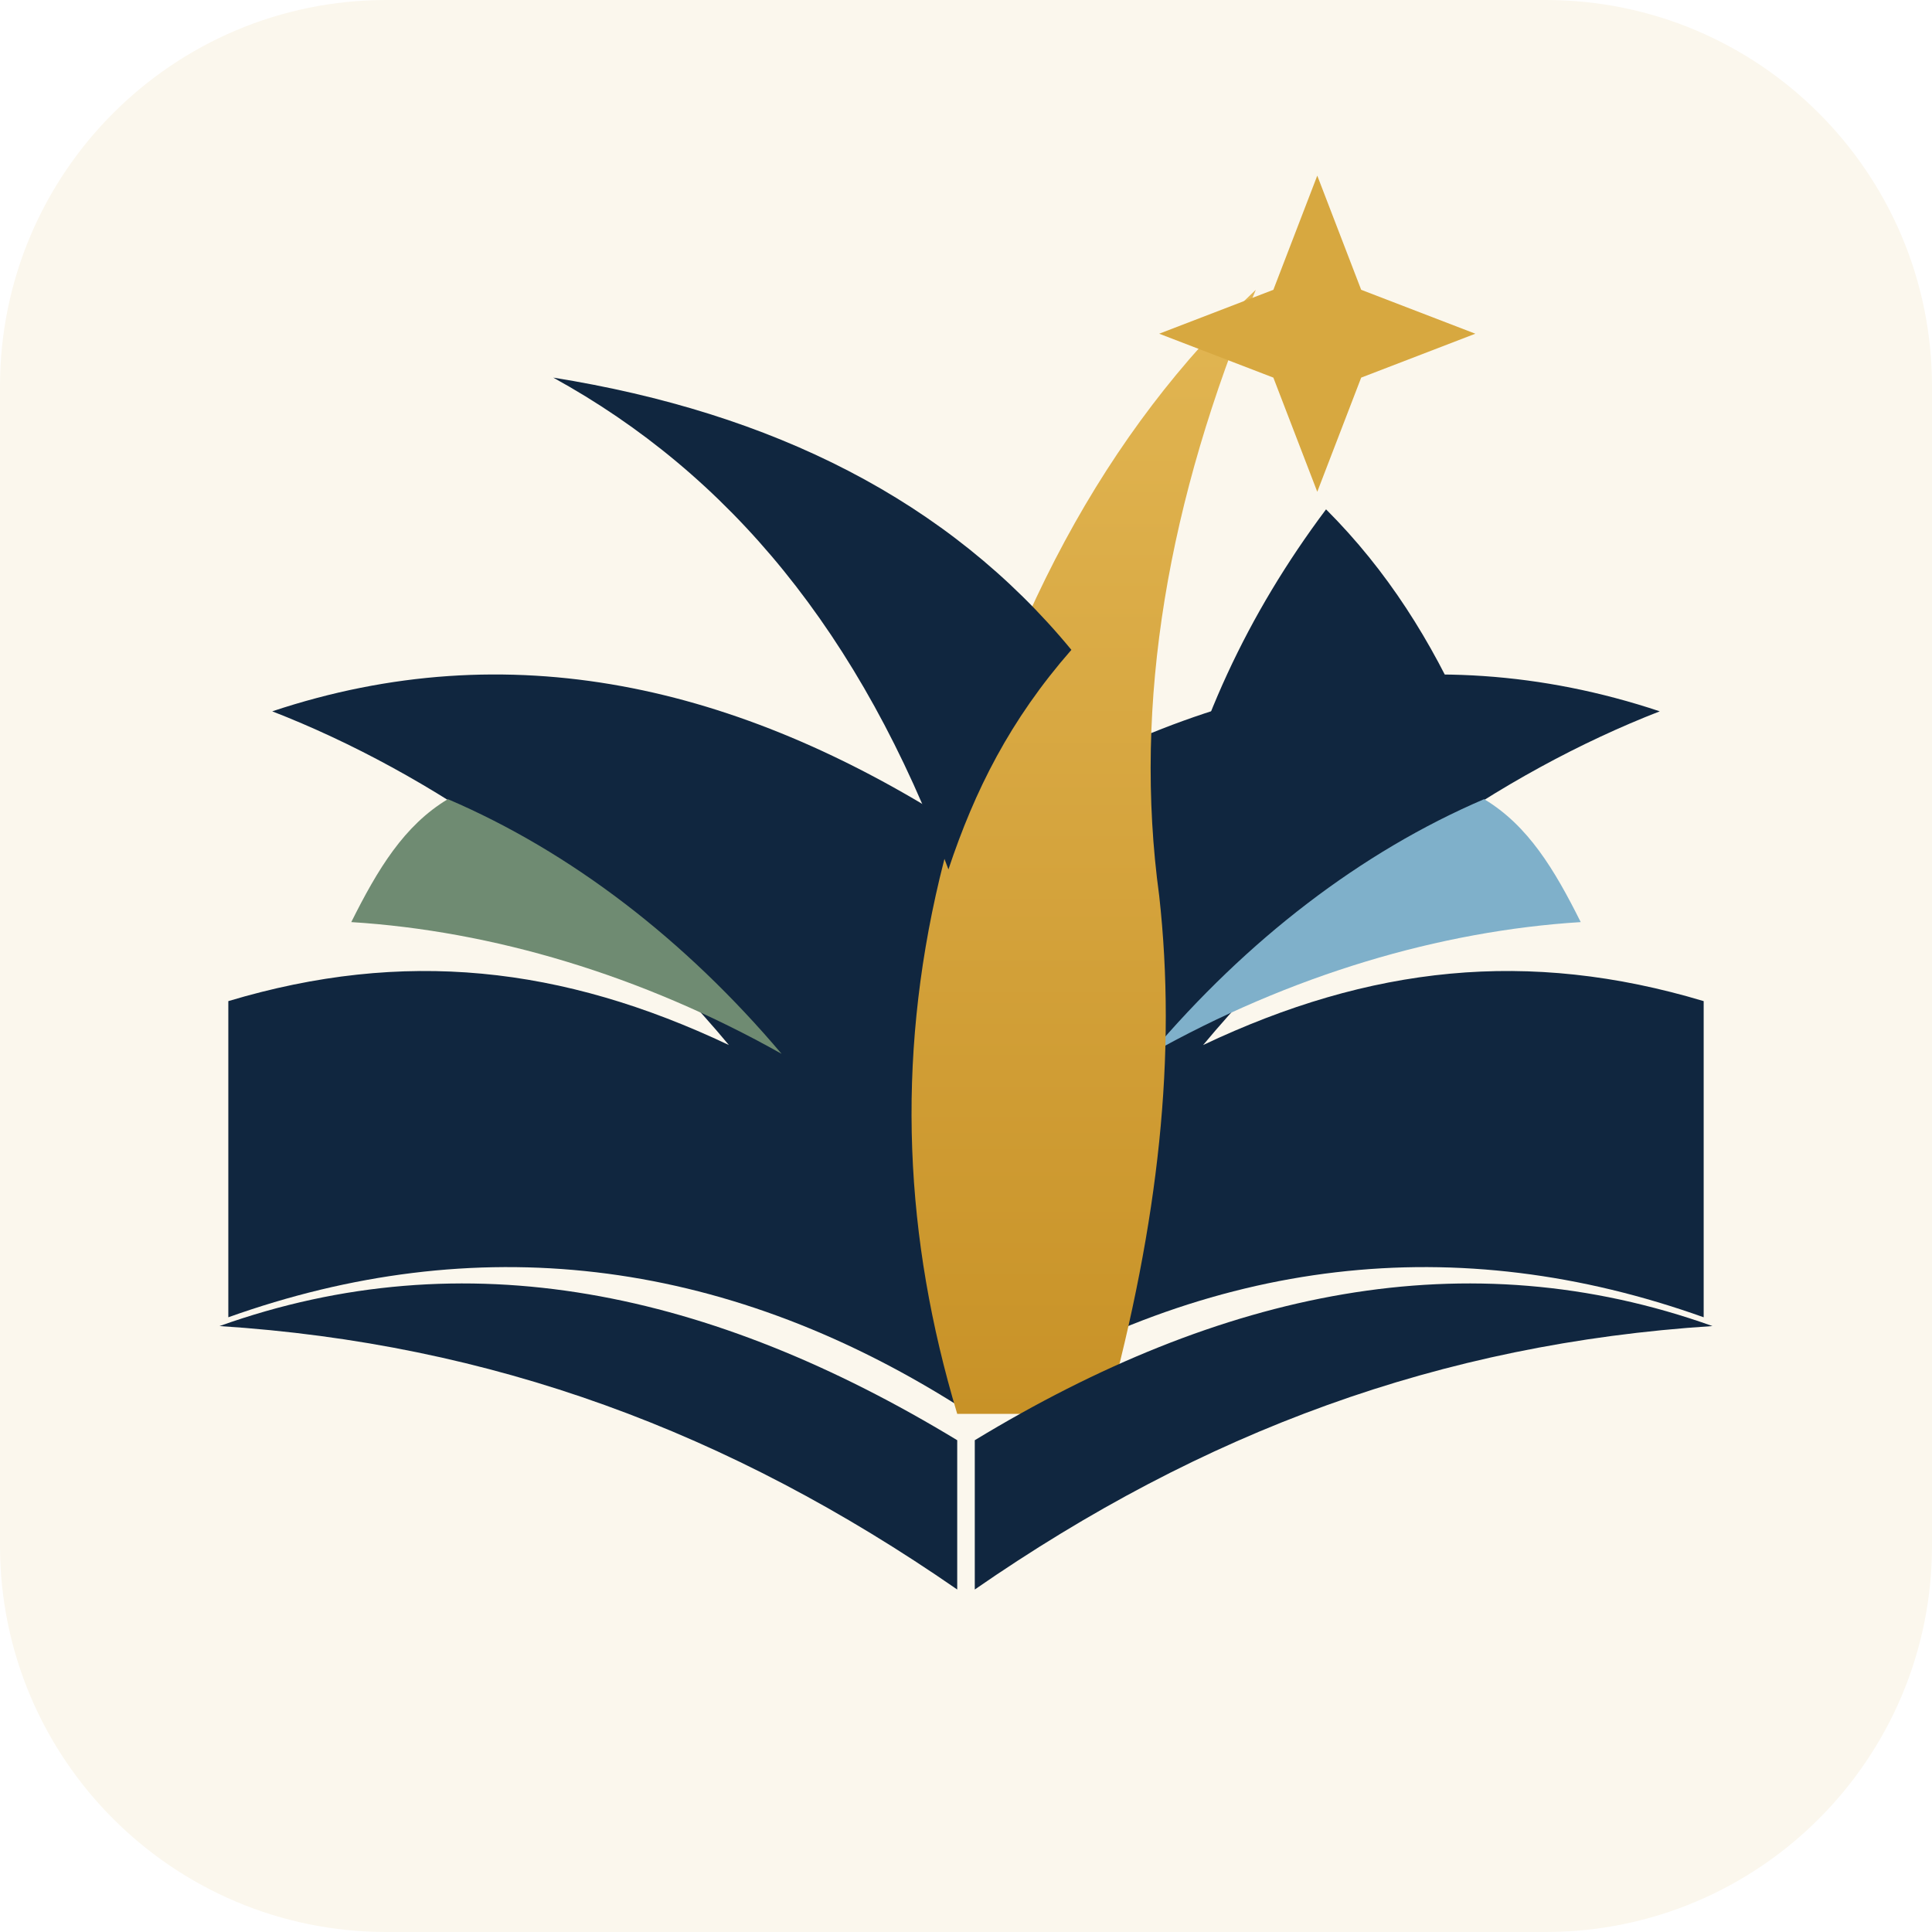
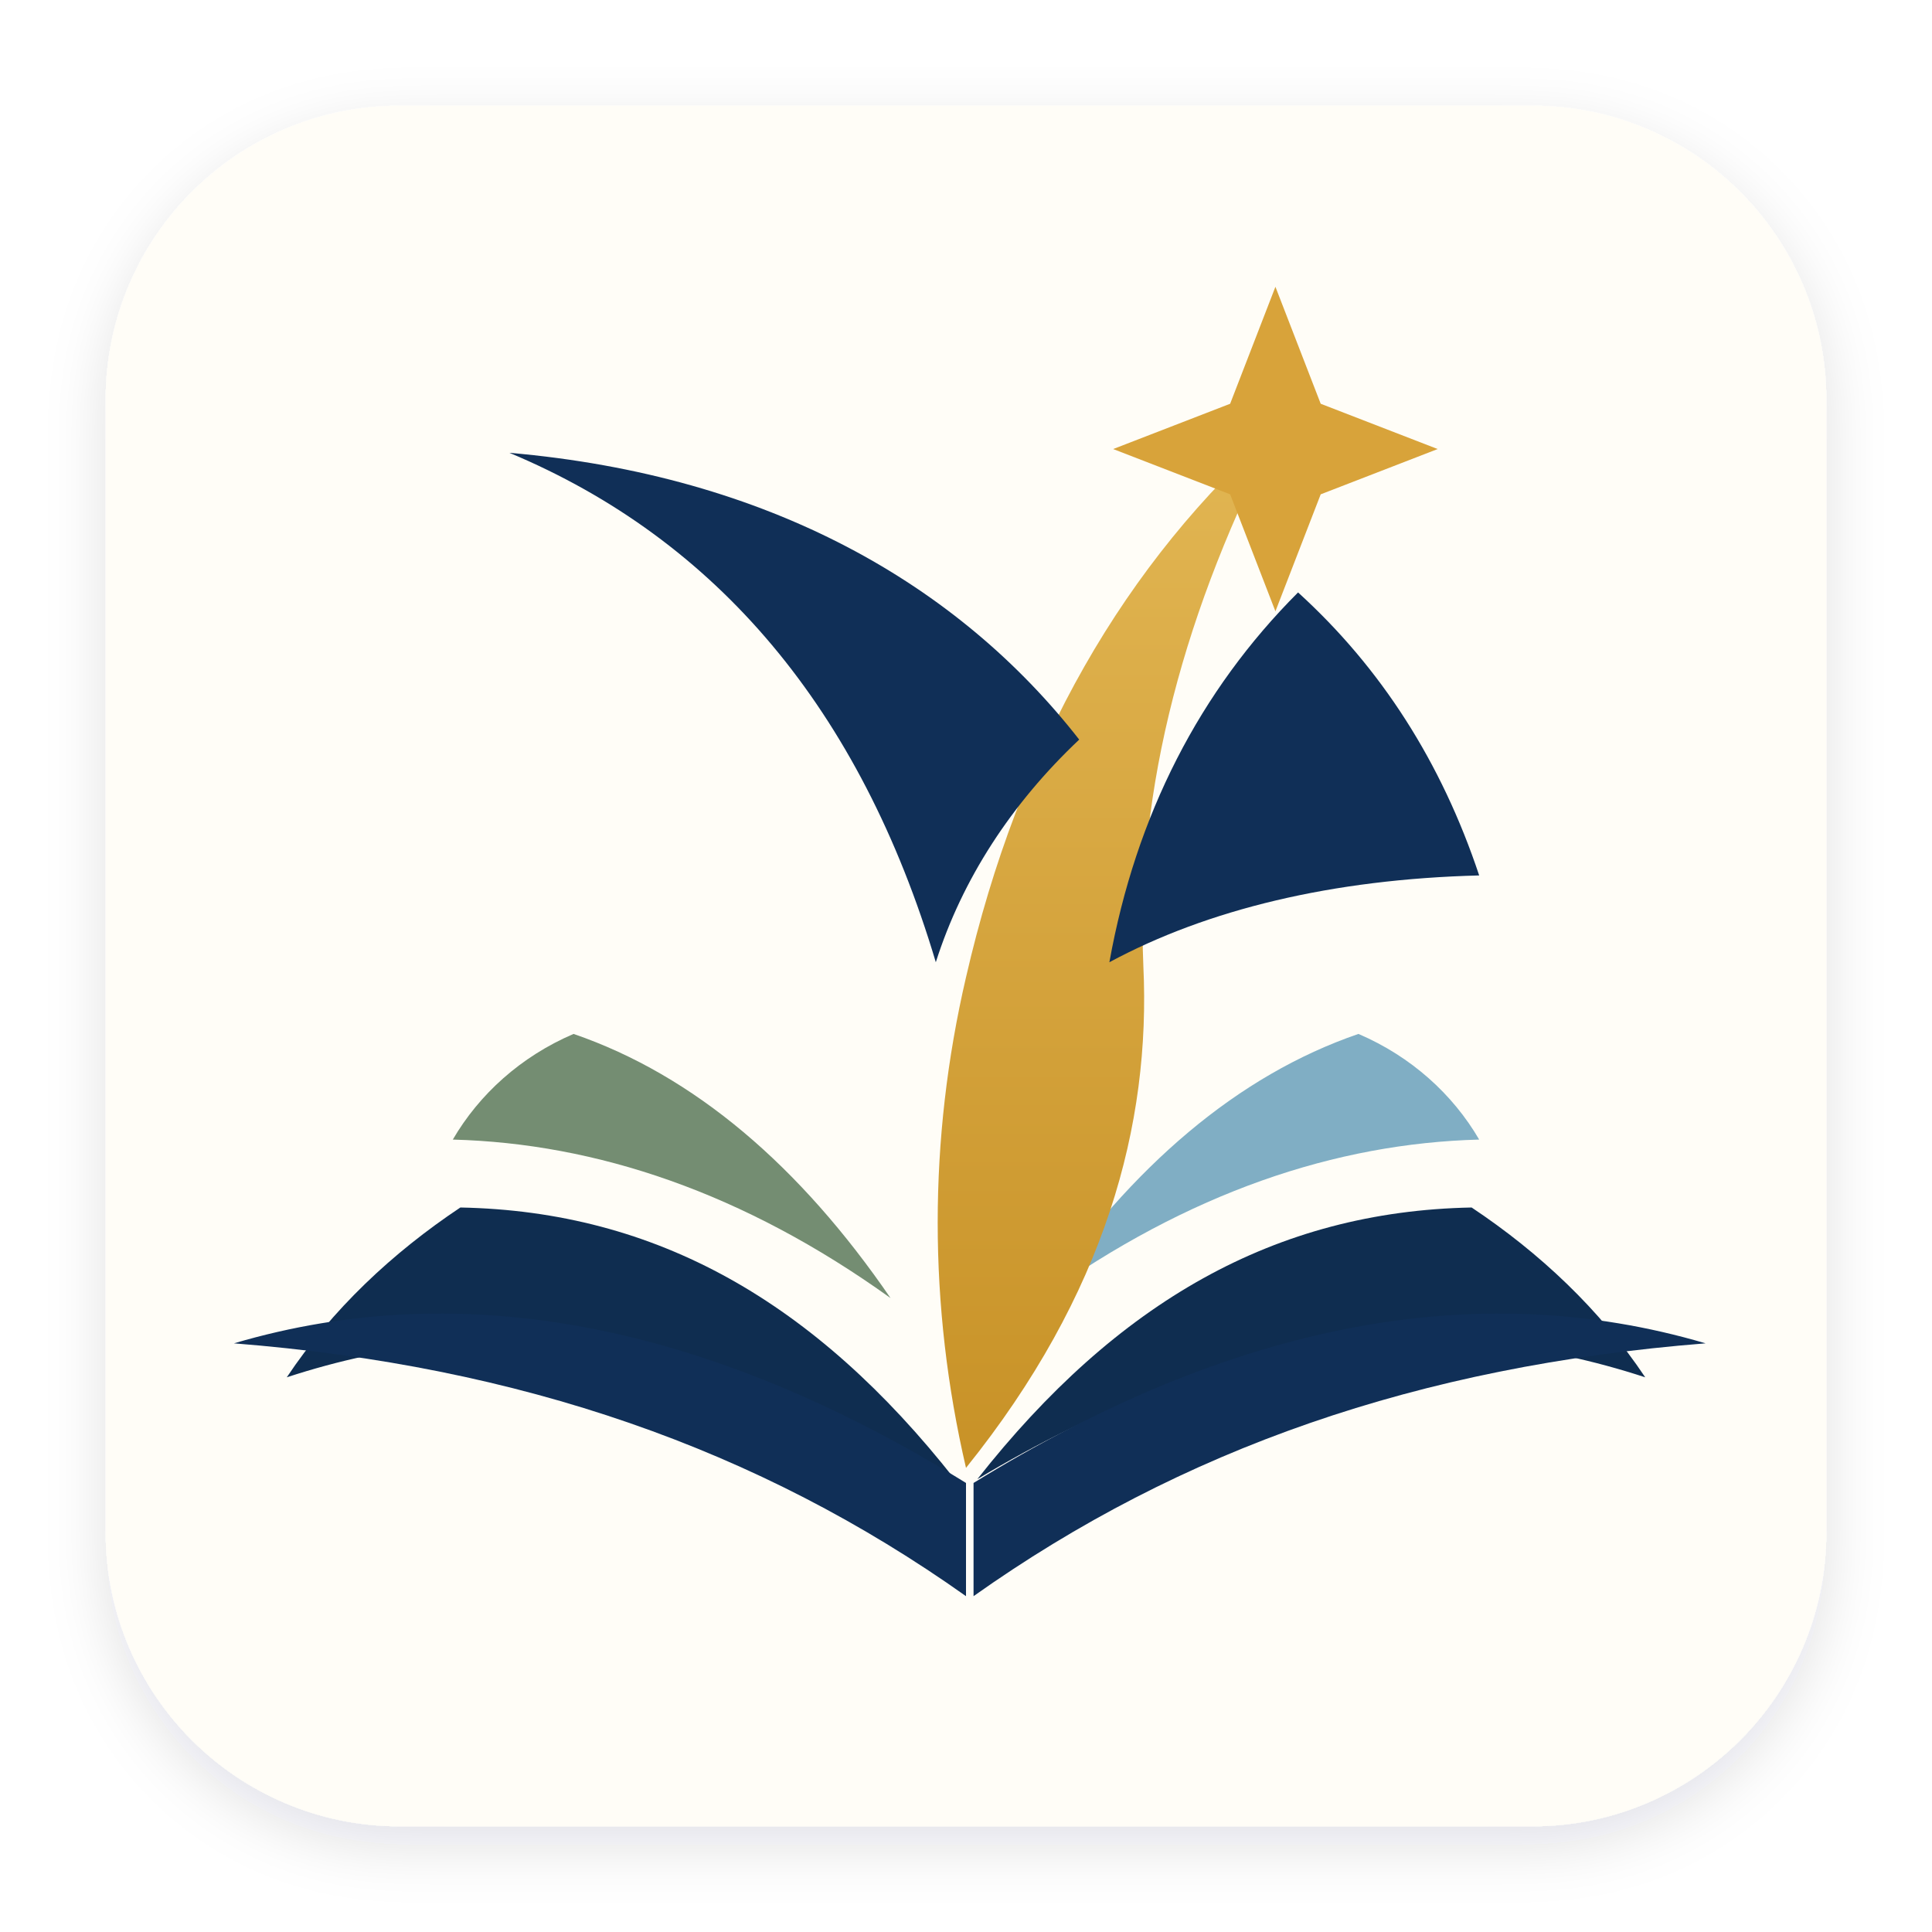
- <svg xmlns="http://www.w3.org/2000/svg" viewBox="0 0 220 220" role="img" aria-labelledby="title desc">
+ <svg xmlns="http://www.w3.org/2000/svg" viewBox="0 0 512 512" role="img" aria-labelledby="title desc">
  <defs>
-     <linearGradient id="gold" x1="0" x2="0" y1="0" y2="1">
+     <linearGradient id="g" x1="0" y1="0" x2="0" y2="1">
      <stop offset="0" stop-color="#e2b653" />
      <stop offset="1" stop-color="#c89227" />
    </linearGradient>
+     <filter id="s" x="-20%" y="-20%" width="140%" height="140%">
+       <feDropShadow dx="0" dy="5" stdDeviation="8" flood-color="#10263f" flood-opacity=".12" />
+     </filter>
  </defs>
-   <rect width="220" height="220" rx="44" fill="#fbf7ed" />
-   <path d="M26 150c28-10 56-7 83 10V94c-25-16-51-22-78-13 18 7 37 20 52 38-19-9-37-11-57-5z" fill="#10263f" />
-   <path d="M194 150c-28-10-56-7-83 10V94c25-16 51-22 78-13-18 7-37 20-52 38 19-9 37-11 57-5z" fill="#10263f" />
-   <path d="M40 105c16 1 33 6 49 15-11-13-24-23-38-29-5 3-8 8-11 14z" fill="#6f8b72" />
-   <path d="M180 105c-16 1-33 6-49 15 11-13 24-23 38-29 5 3 8 8 11 14z" fill="#7fb0ca" />
-   <path d="M109 161c-6-20-7-40-2-61 7-29 19-51 36-67-10 24-14 47-11 69 2 18 0 37-6 59z" fill="url(#gold)" />
-   <path d="M108 99c-10-27-25-45-45-56 25 4 45 14 59 31-7 8-11 16-14 25z" fill="#10263f" />
-   <path d="M133 97c3-14 9-27 18-39 7 7 12 15 16 24-13 2-24 7-34 15z" fill="#10263f" />
-   <path d="M150 20l5 13 13 5-13 5-5 13-5-13-13-5 13-5z" fill="#d7a840" />
-   <path d="M109 164c-28-17-56-23-84-13 31 2 58 12 84 30z" fill="#10263f" />
-   <path d="M111 164c28-17 56-23 84-13-31 2-58 12-84 30z" fill="#10263f" />
+   <rect x="28" y="28" width="456" height="456" rx="78" fill="#fffdf7" filter="url(#s)" />
+   <path d="M76 365c55-18 112-12 177 27-37-47-79-71-131-72-18 12-34 27-46 45z" fill="#0f2d50" />
+   <path d="M436 365c-55-18-112-12-177 27 37-47 79-71 131-72 18 12 34 27 46 45z" fill="#0f2d50" />
+   <path d="M120 302c38 1 77 14 116 42-24-35-52-59-84-70-14 6-25 16-32 28z" fill="#748d72" />
+   <path d="M392 302c-38 1-77 14-116 42 24-35 52-59 84-70 14 6 25 16 32 28z" fill="#80aec4" />
+   <path d="M256 389c-10-43-10-87 0-130 14-61 42-110 83-146-25 48-38 96-36 143 2 42-10 87-47 133z" fill="url(#g)" />
+   <path d="M248 255c-20-67-58-112-113-135 69 6 119 35 151 76-18 17-31 37-38 59z" fill="#102f57" />
+   <path d="M294 255c7-39 24-72 50-98 22 20 38 45 48 75-39 1-72 9-98 23z" fill="#102f57" />
+   <path d="M338 76l12 31 31 12-31 12-12 31-12-31-31-12 31-12z" fill="#d8a33a" />
+   <path d="M256 393c-68-42-133-55-194-37 76 6 139 28 194 67z" fill="#102f57" />
+   <path d="M258 393c68-42 133-55 194-37-76 6-139 28-194 67z" fill="#102f57" />
</svg>
